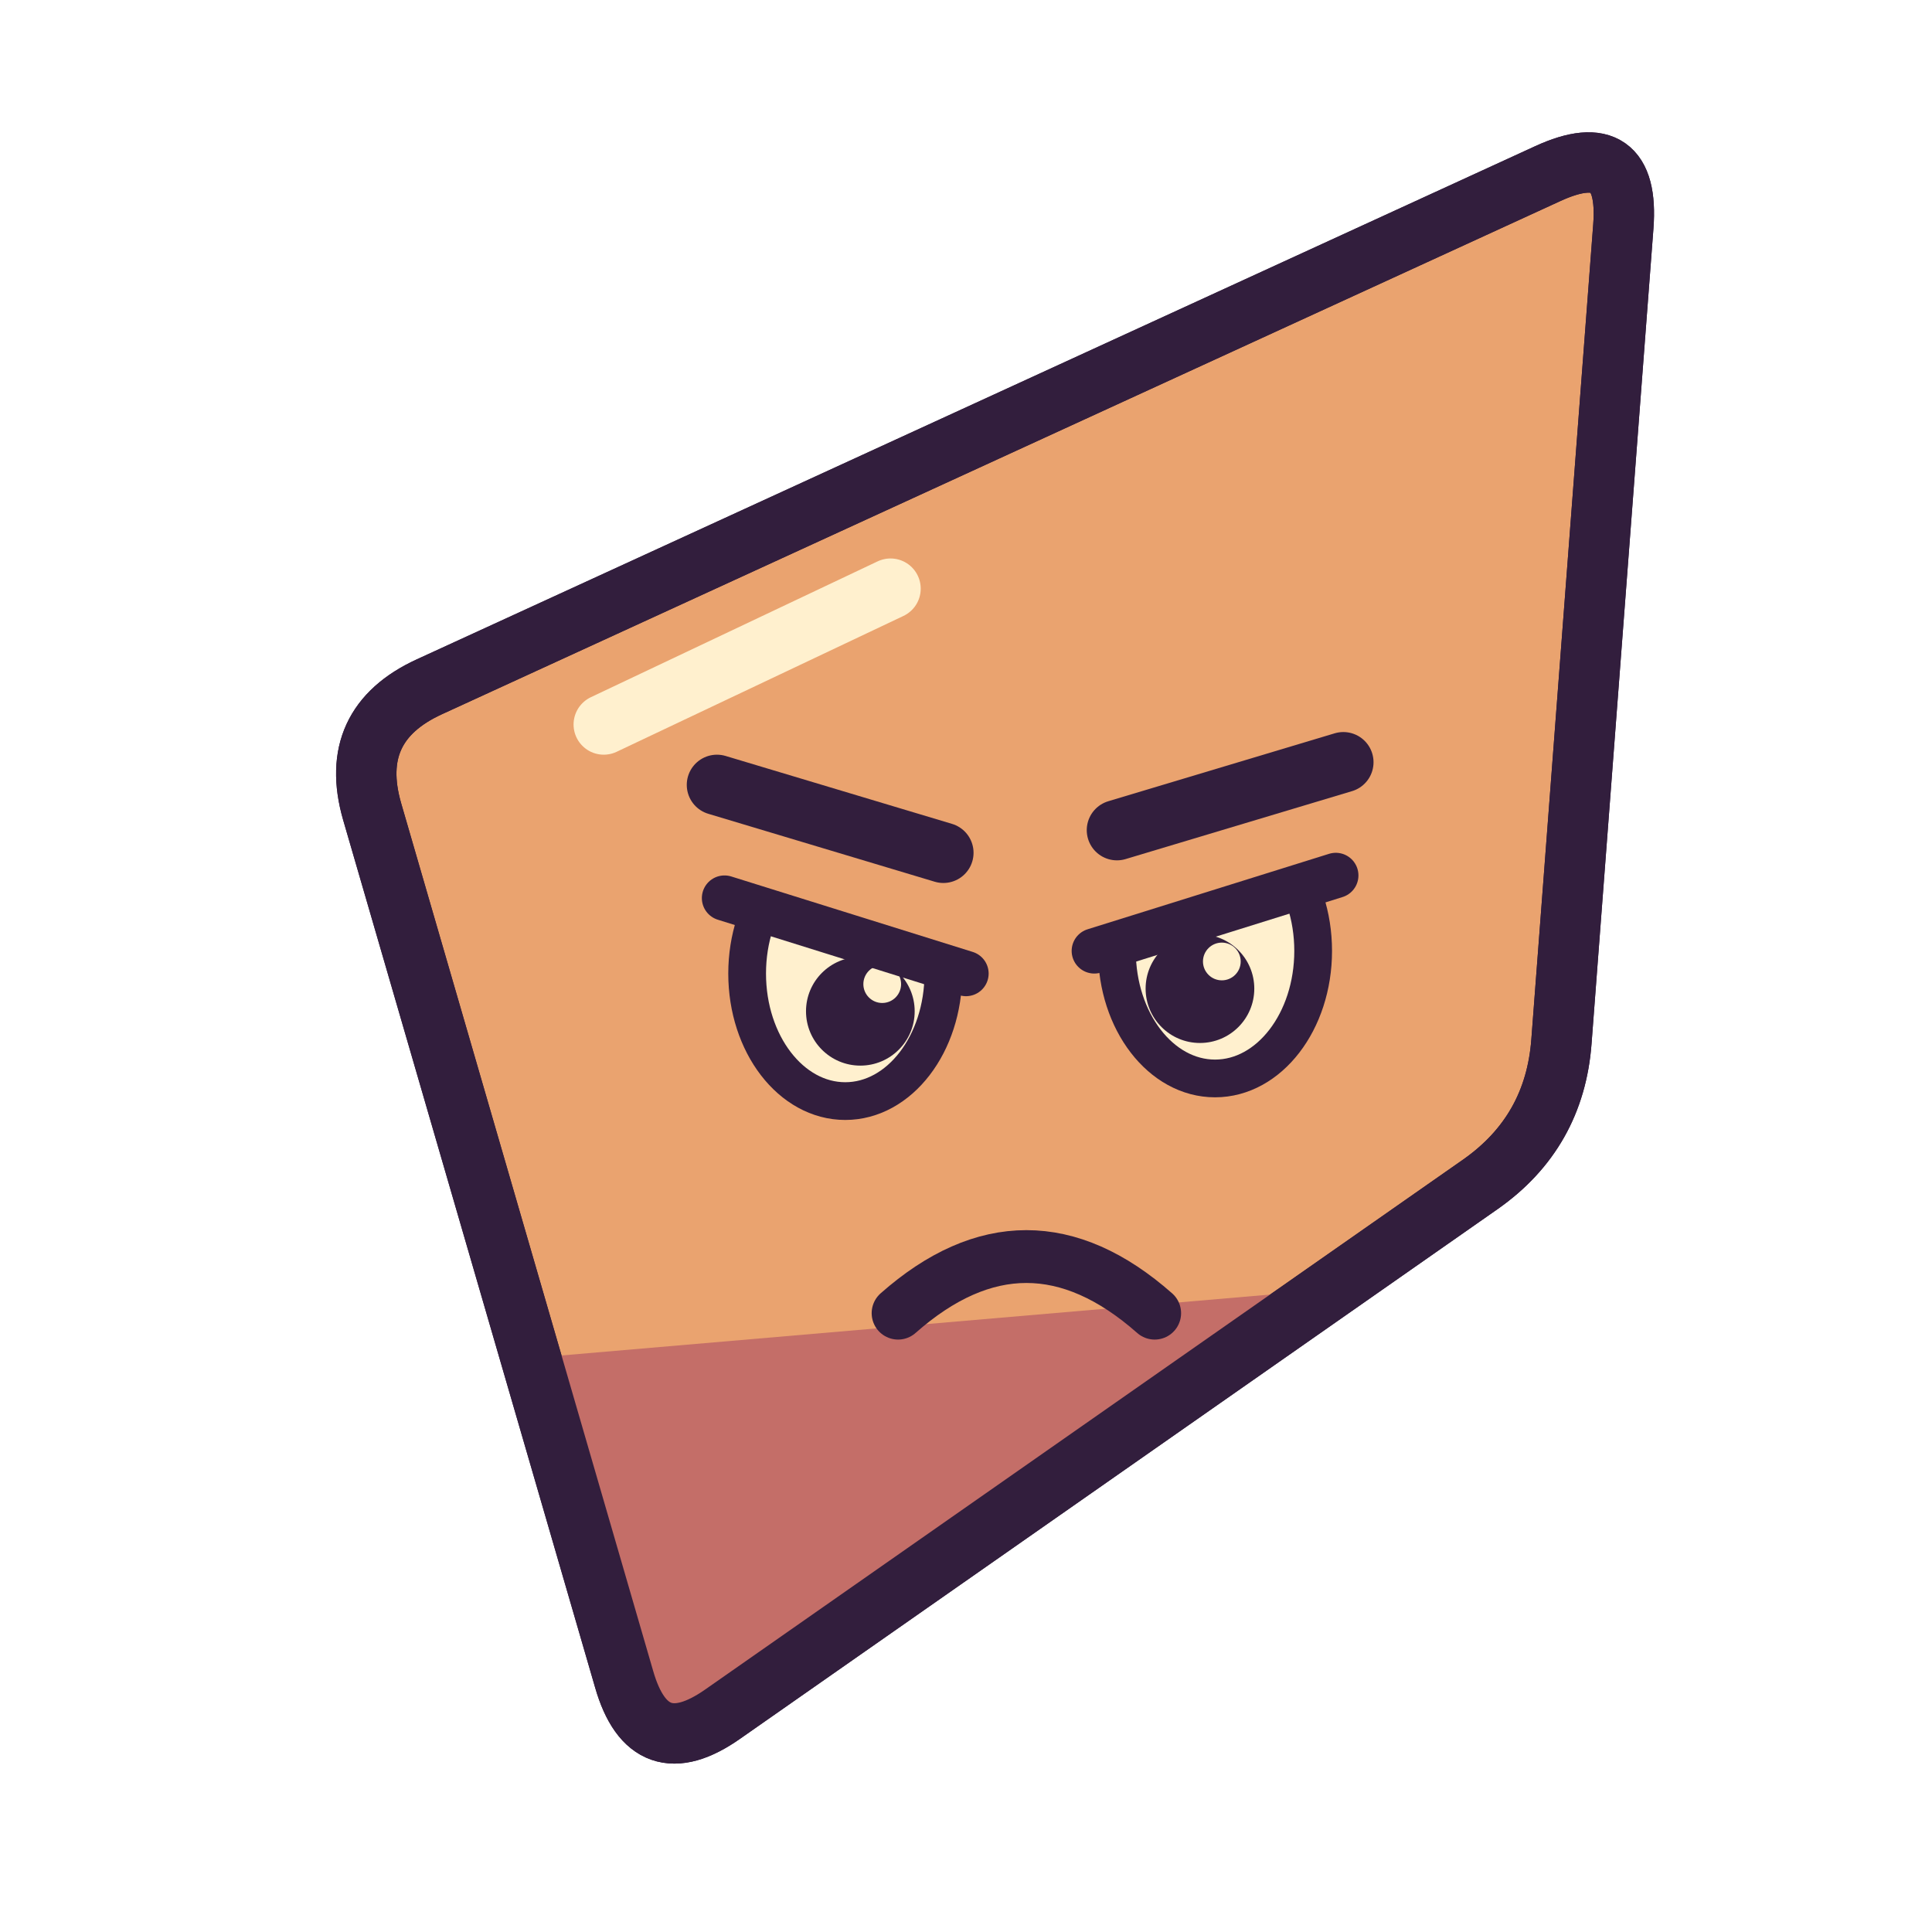
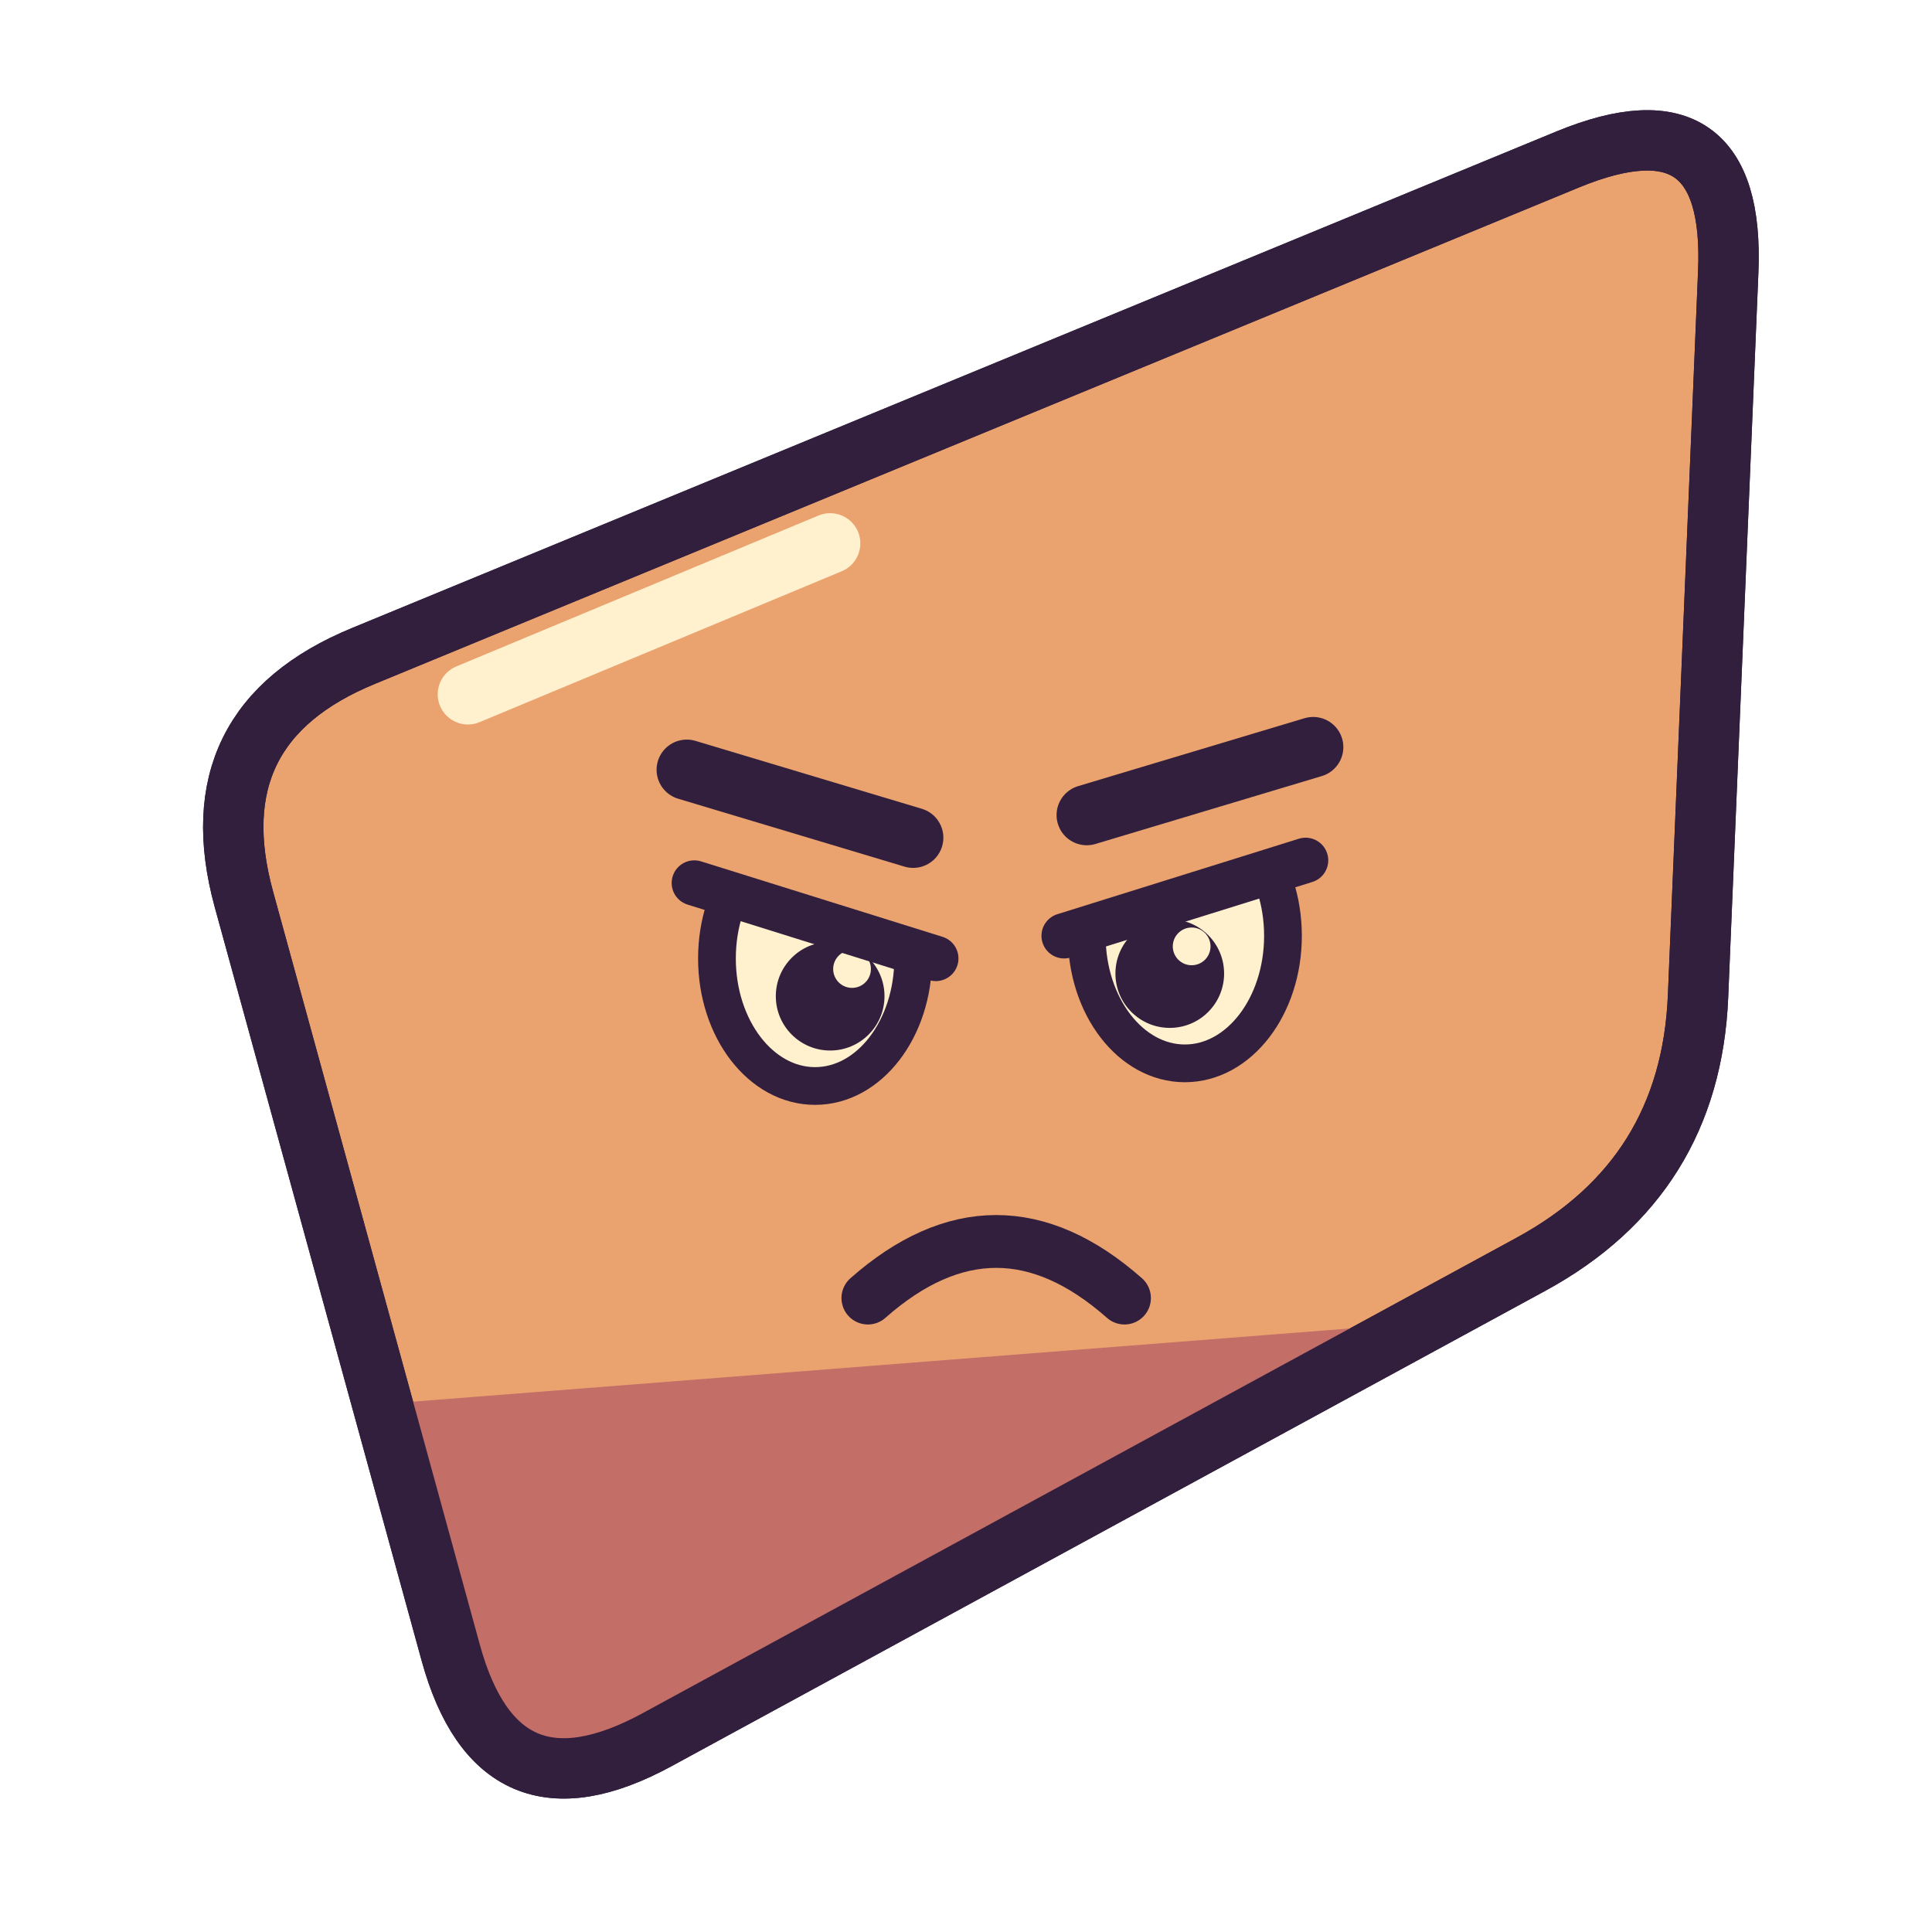
<svg xmlns="http://www.w3.org/2000/svg" width="256" height="256" viewBox="0 0 256 256">
  <g stroke="#321E3D" stroke-width="8" stroke-linecap="round" stroke-linejoin="round">
    <defs>
      <clipPath id="c">
-         <path d="M 49.3 107.5 Q 46 96 56.9 91.0 L 205.1 23.0 Q 216 18 215.1 30.0 L 206.9 138.0 Q 206 150 196.2 156.9 L 95.8 227.1 Q 86 234 82.7 222.5 Z" />
+         <path d="M 32.3 119.1 Q 26 96 48.2 86.9 L 207.8 21.1 Q 230 12 229.0 36.0 L 225.0 132.0 Q 224 156 202.9 167.5 L 87.1 230.5 Q 66 242 59.7 218.9 Z" />
      </clipPath>
    </defs>
-     <path d="M 49.3 107.5 Q 46 96 56.9 91.0 L 205.1 23.0 Q 216 18 215.1 30.0 L 206.9 138.0 Q 206 150 196.2 156.9 L 95.8 227.1 Q 86 234 82.7 222.5 Z" fill="#EAA36F" />
-     <path d="M 0 186 L 256 164 L 256 256 L 0 256 Z" fill="#C46E68" stroke="none" clip-path="url(#c)" />
-     <path d="M 49.3 107.5 Q 46 96 56.9 91.0 L 205.1 23.0 Q 216 18 215.1 30.0 L 206.9 138.0 Q 206 150 196.2 156.9 L 95.8 227.1 Q 86 234 82.7 222.5 Z" fill="none" />
-     <path d="M 80 96 L 118 78" fill="none" stroke="#FFF0CE" />
-     <ellipse cx="112" cy="129" rx="13" ry="16.9" fill="#FFF0CE" stroke-width="5" />
-     <circle cx="114" cy="134" r="7.2" fill="#321E3D" stroke="none" />
-     <circle cx="116.9" cy="130.4" r="2.5" fill="#FFF0CE" stroke="none" />
-     <path d="M 94 105.1 L 130 105.1 L 130 130 L 94 120 Z" fill="#EAA36F" stroke="none" />
-     <path d="M 96 119 L 128 129" fill="none" stroke-width="6" />
-     <ellipse cx="161" cy="126" rx="13" ry="16.9" fill="#FFF0CE" stroke-width="5" />
-     <circle cx="159" cy="131" r="7.2" fill="#321E3D" stroke="none" />
-     <circle cx="161.9" cy="127.4" r="2.5" fill="#FFF0CE" stroke="none" />
-     <path d="M 143 102.1 L 179 102.1 L 179 117 L 143 127 Z" fill="#EAA36F" stroke="none" />
-     <path d="M 145 126 L 177 116" fill="none" stroke-width="6" />
-     <path d="M 95 104 L 125 113" fill="none" stroke-width="8" />
-     <path d="M 148 110 L 178 101" fill="none" stroke-width="8" />
-     <path d="M 119.0 174.0 Q 136 159 153.0 174.0" fill="none" stroke-width="7" />
+     <path d="M 32.3 119.1 Q 26 96 48.2 86.9 L 207.8 21.1 Q 230 12 229.0 36.0 L 225.0 132.0 Q 224 156 202.9 167.5 L 87.1 230.5 Q 66 242 59.7 218.9 Z" fill="#EAA36F" />
+     <path d="M 0 190 L 256 170 L 256 256 L 0 256 Z" fill="#C46E68" stroke="none" clip-path="url(#c)" />
+     <path d="M 32.3 119.1 Q 26 96 48.2 86.9 L 207.8 21.1 Q 230 12 229.0 36.0 L 225.0 132.0 Q 224 156 202.9 167.5 L 87.1 230.5 Q 66 242 59.7 218.9 Z" fill="none" />
+     <path d="M 62 92 L 110 72" fill="none" stroke="#FFF0CE" />
+     <ellipse cx="108" cy="127" rx="13" ry="16.9" fill="#FFF0CE" stroke-width="5" />
+     <circle cx="110" cy="132" r="7.2" fill="#321E3D" stroke="none" />
+     <circle cx="112.9" cy="128.4" r="2.5" fill="#FFF0CE" stroke="none" />
+     <path d="M 90 103.1 L 126 103.1 L 126 128 L 90 118 Z" fill="#EAA36F" stroke="none" />
+     <path d="M 92 117 L 124 127" fill="none" stroke-width="6" />
+     <ellipse cx="157" cy="124" rx="13" ry="16.9" fill="#FFF0CE" stroke-width="5" />
+     <circle cx="155" cy="129" r="7.2" fill="#321E3D" stroke="none" />
+     <circle cx="157.9" cy="125.4" r="2.5" fill="#FFF0CE" stroke="none" />
+     <path d="M 139 100.1 L 175 100.1 L 175 115 L 139 125 Z" fill="#EAA36F" stroke="none" />
+     <path d="M 141 124 L 173 114" fill="none" stroke-width="6" />
+     <path d="M 91 102 L 121 111" fill="none" stroke-width="8" />
+     <path d="M 144 108 L 174 99" fill="none" stroke-width="8" />
+     <path d="M 115.0 172.0 Q 132 157 149.0 172.0" fill="none" stroke-width="7" />
  </g>
</svg>
